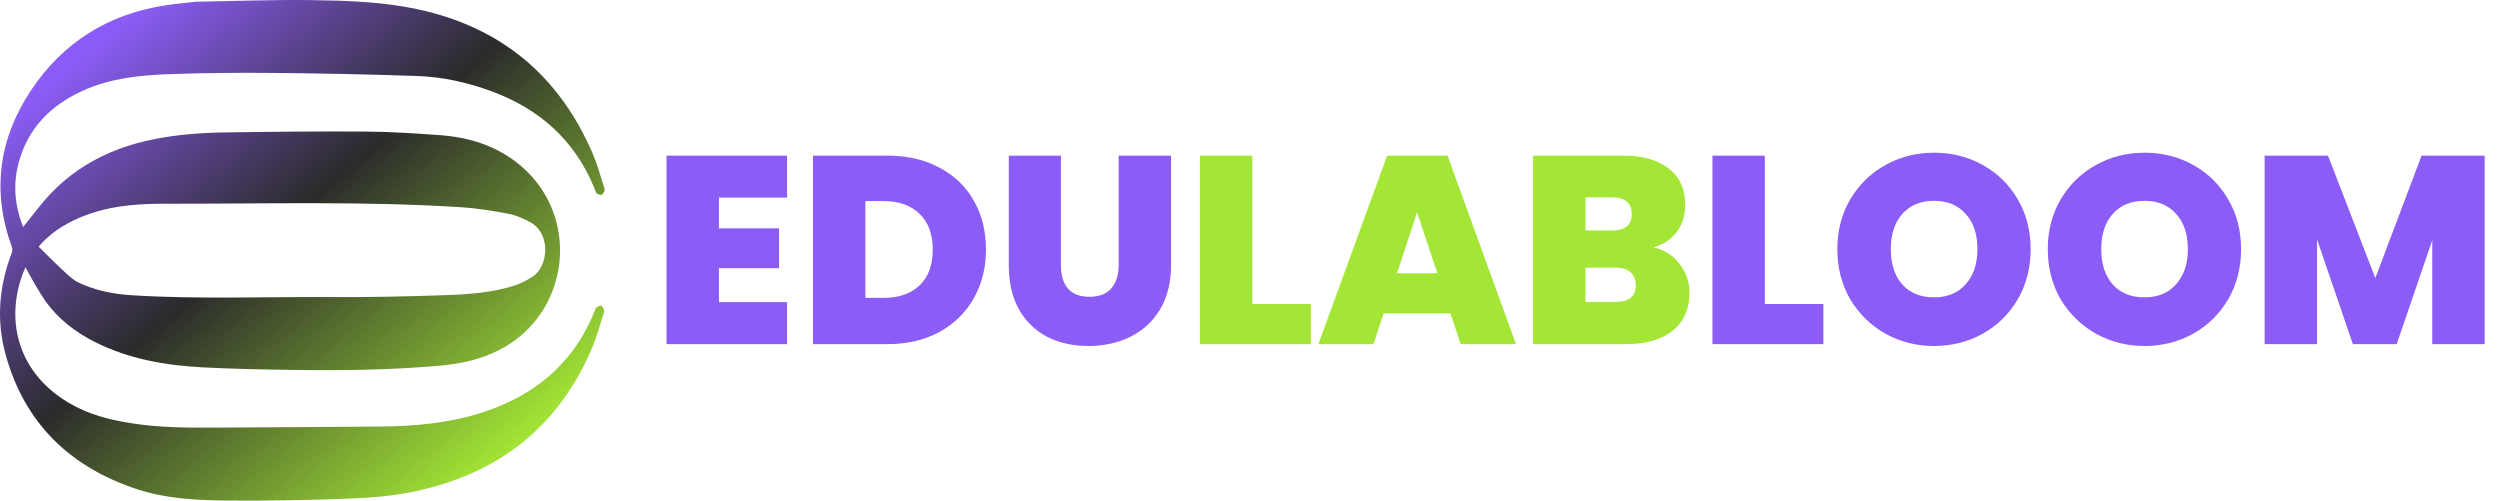
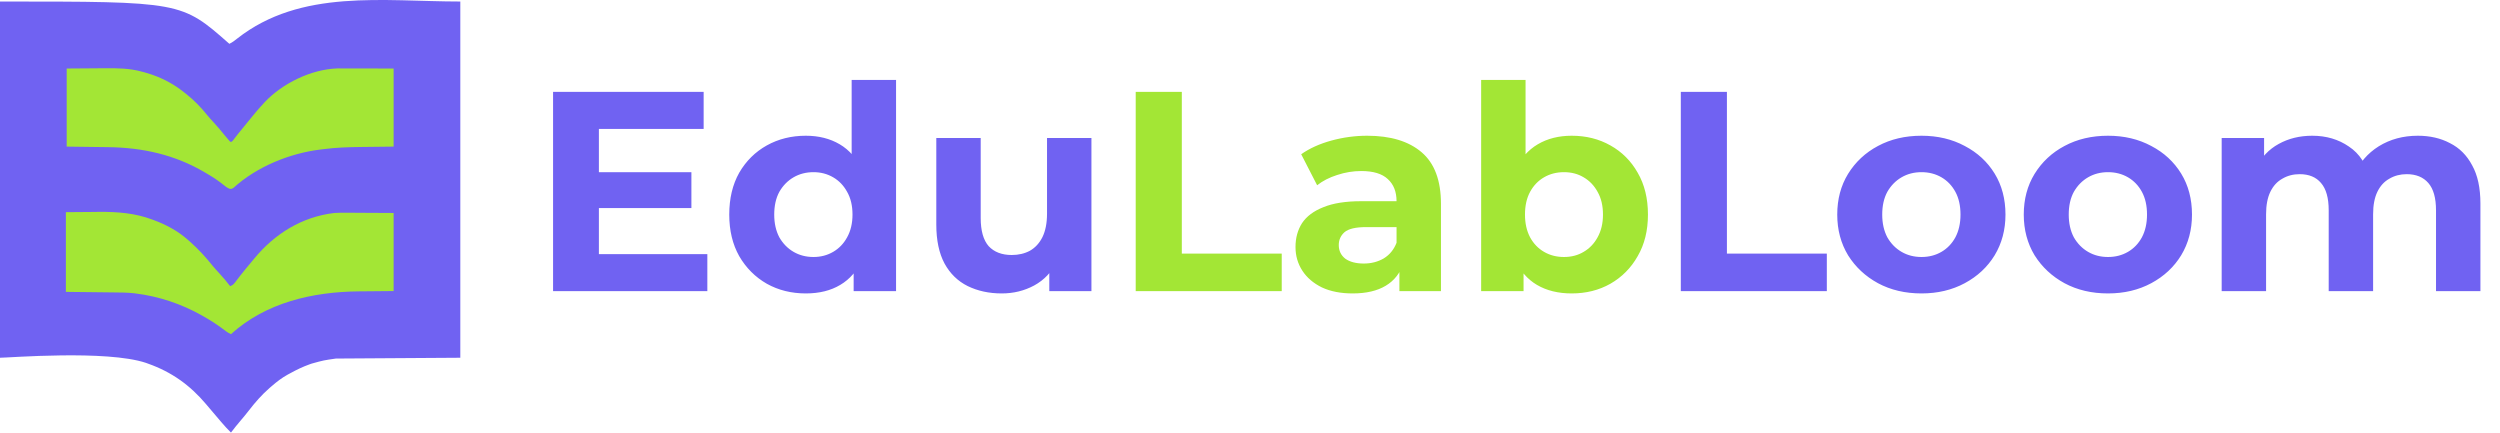
- <svg xmlns="http://www.w3.org/2000/svg" width="2665" height="534" viewBox="0 0 2665 534" fill="none">
-   <path d="M208.966 1.828C250.559 1.166 291.702 -0.471 332.813 0.131C370.237 0.679 407.84 1.892 444.652 9.731C533.5 28.652 595.877 80.226 631.764 163.601C636.653 174.959 639.829 187.057 643.717 198.84C644.23 200.395 644.796 202.268 644.372 203.71C643.888 205.355 641.161 207.916 641.161 207.916C641.161 207.916 637.313 207.319 636.134 206.132C634.835 204.824 634.422 202.618 633.674 200.783C612.671 149.242 574.728 115.759 523.019 96.937C497.869 87.783 471.847 81.99 445.218 81.044C393.284 79.2 341.308 78.214 289.342 77.727C252.534 77.383 215.687 77.75 178.904 79.091C147.803 80.225 116.833 83.709 87.97 96.83C53.801 112.363 29.524 136.933 19.752 173.966C13.797 196.533 15.728 218.833 24.079 240.591C24.368 241.346 24.808 242.043 24.737 241.903C34.099 230.412 42.928 218.103 53.241 207.197C83.114 175.606 120.299 157.343 162.659 148.679C187.908 143.515 213.438 141.558 239.061 141.177C289.209 140.432 339.371 139.916 389.521 140.245C415.642 140.416 441.781 142.138 467.854 143.972C500.385 146.259 530.508 155.506 555.8 177.285C619.791 232.389 607.314 334.802 532.066 373.144C512.275 383.228 491.172 387.812 469.365 389.762C417.038 394.439 364.57 395.069 312.088 394.323C280.108 393.869 248.105 393.276 216.172 391.61C176.611 389.546 137.909 382.826 101.959 364.958C80.642 354.363 62.132 340.237 48.211 320.643C38.762 307.343 3.569 247.115 12.723 236.496C23.951 243.491 70.205 294.379 81.8 300.232C100.102 309.47 120.13 313.456 140.448 314.728C211.532 319.177 282.71 316.238 353.844 316.669C394.319 316.915 434.825 316.051 475.279 314.614C500.675 313.712 526.194 311.897 550.573 303.654C556.605 301.614 562.328 298.297 567.739 294.854C584.695 284.069 587.728 248.739 564.937 236.689C557.829 232.931 550.161 229.455 542.346 227.969C525.882 224.838 509.221 222.047 492.521 220.976C387.49 214.24 282.312 217.331 177.188 217.174C150.739 217.135 124.175 218.591 98.756 226.869C61.148 239.117 32.426 261.468 21.167 301.099C5.362 356.733 28.989 407.514 81.927 434.092C101.664 444.002 122.773 448.712 144.371 451.803C171.983 455.755 199.782 456.041 227.607 455.848C286.763 455.438 345.92 455.229 405.075 454.698C440.791 454.377 476.228 451.414 510.598 440.794C548.249 429.159 581.202 410.158 606.351 379.08C618.055 364.618 627.047 348.594 633.957 331.362C634.202 330.75 634.393 330.115 634.632 329.499C635.759 326.592 640.975 325.599 640.975 325.599C640.975 325.599 644.915 329.519 643.966 332.482C639.98 344.937 636.676 357.692 631.637 369.715C595.363 456.252 529.455 506.497 438.499 524.572C416.409 528.962 393.606 530.763 371.051 531.593C328.282 533.166 285.45 533.93 242.656 533.588C210.209 533.329 177.416 531.76 146.362 521.567C74.839 498.091 25.999 451.207 5.876 377.605C-4.033 341.36 -1.127 305.11 12.463 269.876C13.205 267.952 13.414 265.309 12.723 263.421C-8.962 204.153 -1.463 148.042 33.153 96.136C67.186 45.102 115.447 14.966 176.318 5.675C186.992 4.046 197.771 3.094 208.966 1.828Z" fill="url(#paint0_linear_1827_77)" />
-   <path d="M766.365 210.654V243.429H830.49V285.894H766.365V322.089H839.04V366.834H710.505V165.909H839.04V210.654H766.365ZM946.158 165.909C967.248 165.909 985.678 170.184 1001.45 178.734C1017.41 187.094 1029.66 198.874 1038.21 214.074C1046.76 229.274 1051.04 246.659 1051.04 266.229C1051.04 285.609 1046.67 302.899 1037.93 318.099C1029.38 333.299 1017.12 345.269 1001.16 354.009C985.393 362.559 967.058 366.834 946.158 366.834H866.643V165.909H946.158ZM941.883 317.529C958.223 317.529 971.048 313.064 980.358 304.134C989.668 295.204 994.323 282.569 994.323 266.229C994.323 249.699 989.668 236.969 980.358 228.039C971.048 218.919 958.223 214.359 941.883 214.359H922.503V317.529H941.883ZM1130.94 165.909V282.474C1130.94 293.304 1133.41 301.664 1138.35 307.554C1143.48 313.444 1151.17 316.389 1161.43 316.389C1171.69 316.389 1179.39 313.444 1184.52 307.554C1189.84 301.474 1192.5 293.114 1192.5 282.474V165.909H1248.36V282.474C1248.36 300.904 1244.46 316.674 1236.67 329.784C1228.88 342.704 1218.24 352.489 1204.75 359.139C1191.45 365.599 1176.63 368.829 1160.29 368.829C1143.95 368.829 1129.32 365.599 1116.4 359.139C1103.67 352.489 1093.6 342.704 1086.19 329.784C1078.97 316.864 1075.36 301.094 1075.36 282.474V165.909H1130.94ZM1881.32 324.084H1943.73V366.834H1825.46V165.909H1881.32V324.084ZM2061.78 368.829C2042.97 368.829 2025.68 364.459 2009.91 355.719C1994.14 346.789 1981.6 334.534 1972.29 318.954C1963.17 303.184 1958.61 285.419 1958.61 265.659C1958.61 245.899 1963.17 228.229 1972.29 212.649C1981.6 196.879 1994.14 184.624 2009.91 175.884C2025.68 167.144 2042.97 162.774 2061.78 162.774C2080.78 162.774 2098.07 167.144 2113.65 175.884C2129.42 184.624 2141.87 196.879 2150.99 212.649C2160.11 228.229 2164.67 245.899 2164.67 265.659C2164.67 285.419 2160.11 303.184 2150.99 318.954C2141.87 334.534 2129.42 346.789 2113.65 355.719C2097.88 364.459 2080.59 368.829 2061.78 368.829ZM2061.78 316.959C2076.03 316.959 2087.24 312.304 2095.41 302.994C2103.77 293.684 2107.95 281.239 2107.95 265.659C2107.95 249.699 2103.77 237.159 2095.41 228.039C2087.24 218.729 2076.03 214.074 2061.78 214.074C2047.34 214.074 2036.04 218.729 2027.87 228.039C2019.7 237.159 2015.61 249.699 2015.61 265.659C2015.61 281.429 2019.7 293.969 2027.87 303.279C2036.04 312.399 2047.34 316.959 2061.78 316.959ZM2286.11 368.829C2267.3 368.829 2250.01 364.459 2234.24 355.719C2218.47 346.789 2205.93 334.534 2196.62 318.954C2187.5 303.184 2182.94 285.419 2182.94 265.659C2182.94 245.899 2187.5 228.229 2196.62 212.649C2205.93 196.879 2218.47 184.624 2234.24 175.884C2250.01 167.144 2267.3 162.774 2286.11 162.774C2305.11 162.774 2322.4 167.144 2337.98 175.884C2353.75 184.624 2366.19 196.879 2375.31 212.649C2384.43 228.229 2388.99 245.899 2388.99 265.659C2388.99 285.419 2384.43 303.184 2375.31 318.954C2366.19 334.534 2353.75 346.789 2337.98 355.719C2322.21 364.459 2304.92 368.829 2286.11 368.829ZM2286.11 316.959C2300.36 316.959 2311.57 312.304 2319.74 302.994C2328.1 293.684 2332.28 281.239 2332.28 265.659C2332.28 249.699 2328.1 237.159 2319.74 228.039C2311.57 218.729 2300.36 214.074 2286.11 214.074C2271.67 214.074 2260.36 218.729 2252.19 228.039C2244.02 237.159 2239.94 249.699 2239.94 265.659C2239.94 281.429 2244.02 293.969 2252.19 303.279C2260.36 312.399 2271.67 316.959 2286.11 316.959ZM2648.66 165.909V366.834H2592.8V255.969L2554.89 366.834H2508.15L2469.96 255.114V366.834H2414.1V165.909H2481.65L2532.09 296.439L2581.4 165.909H2648.66Z" fill="#8B5CF6" />
-   <path d="M1334.97 324.084H1397.39V366.834H1279.11V165.909H1334.97V324.084ZM1546.22 334.059H1474.97L1464.14 366.834H1405.43L1478.67 165.909H1543.08L1616.04 366.834H1557.05L1546.22 334.059ZM1532.25 291.309L1510.59 226.329L1489.22 291.309H1532.25ZM1762.5 263.664C1774.28 266.324 1783.59 272.214 1790.43 281.334C1797.46 290.264 1800.98 300.524 1800.98 312.114C1800.98 329.214 1795.09 342.609 1783.31 352.299C1771.53 361.989 1755 366.834 1733.72 366.834H1634.25V165.909H1730.58C1751.1 165.909 1767.16 170.469 1778.75 179.589C1790.53 188.709 1796.42 201.534 1796.42 218.064C1796.42 229.844 1793.28 239.724 1787.01 247.704C1780.93 255.494 1772.76 260.814 1762.5 263.664ZM1690.11 245.709H1718.33C1732.39 245.709 1739.42 239.914 1739.42 228.324C1739.42 216.354 1732.39 210.369 1718.33 210.369H1690.11V245.709ZM1722.6 321.804C1736.66 321.804 1743.69 315.914 1743.69 304.134C1743.69 298.054 1741.79 293.399 1737.99 290.169C1734.38 286.939 1729.16 285.324 1722.32 285.324H1690.11V321.804H1722.6Z" fill="#A3E635" />
-   <defs>
-     <linearGradient id="paint0_linear_1827_77" x1="117" y1="36.496" x2="512.5" y2="509.996" gradientUnits="userSpaceOnUse">
-       <stop stop-color="#8B5CF6" />
-       <stop offset="0.44" stop-color="#2B2B2B" />
-       <stop offset="1" stop-color="#A3E635" />
-     </linearGradient>
-   </defs>
+ <svg xmlns="http://www.w3.org/2000/svg" width="3074" height="532" viewBox="0 0 3074 532" fill="none">
+   <path d="M732.2 211.7H850.15V255.8H732.2V211.7ZM736.4 312.5H869.75V358H680.05V113H865.2V158.5H736.4V312.5ZM990.839 360.8C973.106 360.8 957.122 356.833 942.889 348.9C928.656 340.733 917.339 329.417 908.939 314.95C900.772 300.483 896.689 283.45 896.689 263.85C896.689 244.017 900.772 226.867 908.939 212.4C917.339 197.933 928.656 186.733 942.889 178.8C957.122 170.867 973.106 166.9 990.839 166.9C1006.71 166.9 1020.59 170.4 1032.49 177.4C1044.39 184.4 1053.61 195.017 1060.14 209.25C1066.67 223.483 1069.94 241.683 1069.94 263.85C1069.94 285.783 1066.79 303.983 1060.49 318.45C1054.19 332.683 1045.09 343.3 1033.19 350.3C1021.52 357.3 1007.41 360.8 990.839 360.8ZM1000.29 316C1009.16 316 1017.21 313.9 1024.44 309.7C1031.67 305.5 1037.39 299.55 1041.59 291.85C1046.02 283.917 1048.24 274.583 1048.24 263.85C1048.24 252.883 1046.02 243.55 1041.59 235.85C1037.39 228.15 1031.67 222.2 1024.44 218C1017.21 213.8 1009.16 211.7 1000.29 211.7C991.189 211.7 983.022 213.8 975.789 218C968.556 222.2 962.722 228.15 958.289 235.85C954.089 243.55 951.989 252.883 951.989 263.85C951.989 274.583 954.089 283.917 958.289 291.85C962.722 299.55 968.556 305.5 975.789 309.7C983.022 313.9 991.189 316 1000.29 316ZM1049.64 358V319.5L1050.69 263.5L1047.19 207.85V98.3H1101.79V358H1049.64ZM1231.77 360.8C1216.14 360.8 1202.14 357.767 1189.77 351.7C1177.64 345.633 1168.19 336.417 1161.42 324.05C1154.66 311.45 1151.27 295.467 1151.27 276.1V169.7H1205.87V268.05C1205.87 283.683 1209.14 295.233 1215.67 302.7C1222.44 309.933 1231.89 313.55 1244.02 313.55C1252.42 313.55 1259.89 311.8 1266.42 308.3C1272.96 304.567 1278.09 298.967 1281.82 291.5C1285.56 283.8 1287.42 274.233 1287.42 262.8V169.7H1342.02V358H1290.22V306.2L1299.67 321.25C1293.37 334.317 1284.04 344.233 1271.67 351C1259.54 357.533 1246.24 360.8 1231.77 360.8ZM2066.72 358V113H2123.42V311.8H2246.27V358H2066.72ZM2362.68 360.8C2342.61 360.8 2324.76 356.6 2309.13 348.2C2293.73 339.8 2281.48 328.367 2272.38 313.9C2263.51 299.2 2259.08 282.517 2259.08 263.85C2259.08 244.95 2263.51 228.267 2272.38 213.8C2281.48 199.1 2293.73 187.667 2309.13 179.5C2324.76 171.1 2342.61 166.9 2362.68 166.9C2382.51 166.9 2400.24 171.1 2415.88 179.5C2431.51 187.667 2443.76 198.983 2452.63 213.45C2461.49 227.917 2465.93 244.717 2465.93 263.85C2465.93 282.517 2461.49 299.2 2452.63 313.9C2443.76 328.367 2431.51 339.8 2415.88 348.2C2400.24 356.6 2382.51 360.8 2362.68 360.8ZM2362.68 316C2371.78 316 2379.94 313.9 2387.18 309.7C2394.41 305.5 2400.13 299.55 2404.33 291.85C2408.53 283.917 2410.63 274.583 2410.63 263.85C2410.63 252.883 2408.53 243.55 2404.33 235.85C2400.13 228.15 2394.41 222.2 2387.18 218C2379.94 213.8 2371.78 211.7 2362.68 211.7C2353.58 211.7 2345.41 213.8 2338.18 218C2330.94 222.2 2325.11 228.15 2320.68 235.85C2316.48 243.55 2314.38 252.883 2314.38 263.85C2314.38 274.583 2316.48 283.917 2320.68 291.85C2325.11 299.55 2330.94 305.5 2338.18 309.7C2345.41 313.9 2353.58 316 2362.68 316ZM2592.02 360.8C2571.95 360.8 2554.1 356.6 2538.47 348.2C2523.07 339.8 2510.82 328.367 2501.72 313.9C2492.85 299.2 2488.42 282.517 2488.42 263.85C2488.42 244.95 2492.85 228.267 2501.72 213.8C2510.82 199.1 2523.07 187.667 2538.47 179.5C2554.1 171.1 2571.95 166.9 2592.02 166.9C2611.85 166.9 2629.59 171.1 2645.22 179.5C2660.85 187.667 2673.1 198.983 2681.97 213.45C2690.84 227.917 2695.27 244.717 2695.27 263.85C2695.27 282.517 2690.84 299.2 2681.97 313.9C2673.1 328.367 2660.85 339.8 2645.22 348.2C2629.59 356.6 2611.85 360.8 2592.02 360.8ZM2592.02 316C2601.12 316 2609.29 313.9 2616.52 309.7C2623.75 305.5 2629.47 299.55 2633.67 291.85C2637.87 283.917 2639.97 274.583 2639.97 263.85C2639.97 252.883 2637.87 243.55 2633.67 235.85C2629.47 228.15 2623.75 222.2 2616.52 218C2609.29 213.8 2601.12 211.7 2592.02 211.7C2582.92 211.7 2574.75 213.8 2567.52 218C2560.29 222.2 2554.45 228.15 2550.02 235.85C2545.82 243.55 2543.72 252.883 2543.72 263.85C2543.72 274.583 2545.82 283.917 2550.02 291.85C2554.45 299.55 2560.29 305.5 2567.52 309.7C2574.75 313.9 2582.92 316 2592.02 316ZM2972.92 166.9C2987.85 166.9 3001.03 169.933 3012.47 176C3024.13 181.833 3033.23 190.933 3039.77 203.3C3046.53 215.433 3049.92 231.067 3049.92 250.2V358H2995.32V258.6C2995.32 243.433 2992.17 232.233 2985.87 225C2979.57 217.767 2970.7 214.15 2959.27 214.15C2951.33 214.15 2944.22 216.017 2937.92 219.75C2931.62 223.25 2926.72 228.617 2923.22 235.85C2919.72 243.083 2917.97 252.3 2917.97 263.5V358H2863.37V258.6C2863.37 243.433 2860.22 232.233 2853.92 225C2847.85 217.767 2839.1 214.15 2827.67 214.15C2819.73 214.15 2812.62 216.017 2806.32 219.75C2800.02 223.25 2795.12 228.617 2791.62 235.85C2788.12 243.083 2786.37 252.3 2786.37 263.5V358H2731.77V169.7H2783.92V221.15L2774.12 206.1C2780.65 193.267 2789.87 183.583 2801.77 177.05C2813.9 170.283 2827.67 166.9 2843.07 166.9C2860.33 166.9 2875.38 171.333 2888.22 180.2C2901.28 188.833 2909.92 202.133 2914.12 220.1L2894.87 214.85C2901.17 200.15 2911.2 188.483 2924.97 179.85C2938.97 171.217 2954.95 166.9 2972.92 166.9Z" fill="#7062F2" />
+   <path d="M1396.46 358V113H1453.16V311.8H1576.01V358H1396.46ZM1720.7 358V321.25L1717.2 313.2V247.4C1717.2 235.733 1713.59 226.633 1706.35 220.1C1699.35 213.567 1688.5 210.3 1673.8 210.3C1663.77 210.3 1653.85 211.933 1644.05 215.2C1634.49 218.233 1626.32 222.433 1619.55 227.8L1599.95 189.65C1610.22 182.417 1622.59 176.817 1637.05 172.85C1651.52 168.883 1666.22 166.9 1681.15 166.9C1709.85 166.9 1732.14 173.667 1748 187.2C1763.87 200.733 1771.8 221.85 1771.8 250.55V358H1720.7ZM1663.3 360.8C1648.6 360.8 1636 358.35 1625.5 353.45C1615 348.317 1606.95 341.433 1601.35 332.8C1595.75 324.167 1592.95 314.483 1592.95 303.75C1592.95 292.55 1595.64 282.75 1601 274.35C1606.6 265.95 1615.35 259.417 1627.25 254.75C1639.15 249.85 1654.67 247.4 1673.8 247.4H1723.85V279.25H1679.75C1666.92 279.25 1658.05 281.35 1653.15 285.55C1648.49 289.75 1646.15 295 1646.15 301.3C1646.15 308.3 1648.84 313.9 1654.2 318.1C1659.8 322.067 1667.39 324.05 1676.95 324.05C1686.05 324.05 1694.22 321.95 1701.45 317.75C1708.69 313.317 1713.94 306.9 1717.2 298.5L1725.6 323.7C1721.64 335.833 1714.4 345.05 1703.9 351.35C1693.4 357.65 1679.87 360.8 1663.3 360.8ZM1932.52 360.8C1915.95 360.8 1901.72 357.3 1889.82 350.3C1877.92 343.3 1868.82 332.683 1862.52 318.45C1856.22 303.983 1853.07 285.783 1853.07 263.85C1853.07 241.683 1856.34 223.483 1862.87 209.25C1869.64 195.017 1878.97 184.4 1890.87 177.4C1902.77 170.4 1916.65 166.9 1932.52 166.9C1950.25 166.9 1966.12 170.867 1980.12 178.8C1994.35 186.733 2005.55 197.933 2013.72 212.4C2022.12 226.867 2026.32 244.017 2026.32 263.85C2026.32 283.45 2022.12 300.483 2013.72 314.95C2005.55 329.417 1994.35 340.733 1980.12 348.9C1966.12 356.833 1950.25 360.8 1932.52 360.8ZM1821.22 358V98.3H1875.82V207.85L1872.32 263.5L1873.37 319.5V358H1821.22ZM1923.07 316C1932.17 316 1940.22 313.9 1947.22 309.7C1954.45 305.5 1960.17 299.55 1964.37 291.85C1968.8 283.917 1971.02 274.583 1971.02 263.85C1971.02 252.883 1968.8 243.55 1964.37 235.85C1960.17 228.15 1954.45 222.2 1947.22 218C1940.22 213.8 1932.17 211.7 1923.07 211.7C1913.97 211.7 1905.8 213.8 1898.57 218C1891.34 222.2 1885.62 228.15 1881.42 235.85C1877.22 243.55 1875.12 252.883 1875.12 263.85C1875.12 274.583 1877.22 283.917 1881.42 291.85C1885.62 299.55 1891.34 305.5 1898.57 309.7C1905.8 313.9 1913.97 316 1923.07 316Z" fill="#A3E635" />
+   <path d="M0 1.879C223.062 1.879 223.062 1.879 282 53.879C285.641 52.145 288.48 49.981 291.625 47.442C370.013 -14.154 471.5 1.879 566 1.879C566 146.419 566 290.959 566 439.879C515.51 440.209 465.02 440.539 413 440.879C397.793 443.059 397.793 443.059 383.312 447.067C382.444 447.367 381.576 447.666 380.682 447.975C372.415 450.921 364.678 454.653 357 458.879C355.922 459.456 354.845 460.032 353.734 460.625C346.486 464.649 340.24 469.44 334 474.879C333.167 475.59 332.335 476.3 331.477 477.032C321.968 485.325 313.826 494.624 306.134 504.586C302.942 508.714 299.642 512.727 296.25 516.692C292.015 521.642 287.933 526.685 284 531.879C280.072 528.052 276.448 524.038 272.875 519.879C272.307 519.221 271.738 518.562 271.153 517.883C266.657 512.665 262.206 507.411 257.762 502.149C256.841 501.059 255.921 499.969 255 498.879C254.243 497.983 254.243 497.983 253.471 497.068C233.51 473.46 210.97 457.327 181.688 447.004C180.944 446.73 180.201 446.456 179.435 446.173C130.928 430.016 10.151 439.947 0 439.879C0 295.339 0 150.799 0 1.879Z" fill="#7062F2" />
+   <path d="M81 260.88C91.395 260.797 101.79 260.715 112.5 260.63C115.727 260.593 118.954 260.557 122.279 260.519C144.554 260.374 165.939 262.025 187 269.88C187.675 270.126 188.351 270.371 189.047 270.625C204.357 276.274 218.744 284.012 231 294.88C231.94 295.699 232.879 296.519 233.848 297.364C244.09 306.439 253.162 316.464 261.719 327.13C264.237 330.165 266.875 333.057 269.562 335.942C274.316 341.047 278.737 346.359 283 351.88C286.932 350.569 288.416 348.074 290.812 344.88C291.796 343.598 292.782 342.318 293.77 341.04C294.292 340.362 294.815 339.684 295.354 338.986C299.885 333.188 304.622 327.552 309.326 321.894C310.397 320.605 311.467 319.314 312.533 318.021C337.752 287.457 371.154 266.63 411 261.88C416.87 261.441 422.747 261.524 428.629 261.587C430.061 261.591 431.493 261.594 432.926 261.596C438.138 261.611 443.35 261.653 448.562 261.692C460.257 261.754 471.951 261.816 484 261.88C484 293.56 484 325.24 484 357.88C451.125 358.192 451.125 358.192 440.926 358.268C384.484 358.854 327.046 371.933 284 410.88C279.974 409.131 276.661 406.449 273.188 403.817C265.744 398.285 258.082 393.418 250 388.88C248.925 388.271 248.925 388.271 247.829 387.649C222.98 373.683 195.324 364.401 167 360.88C166.352 360.795 165.705 360.71 165.037 360.622C156.515 359.631 147.965 359.651 139.398 359.563C137.899 359.545 136.401 359.526 134.902 359.507C129.393 359.439 123.884 359.378 118.375 359.317C106.041 359.173 93.707 359.028 81 358.88C81 326.54 81 294.2 81 260.88Z" fill="#A3E635" />
+   <path d="M82 84.26C93.632 84.177 105.265 84.095 117.25 84.01C120.879 83.973 124.508 83.937 128.247 83.899C144.248 83.805 159.476 83.856 175 88.26C176.045 88.532 177.089 88.804 178.166 89.084C180.668 89.772 183.109 90.54 185.562 91.385C186.418 91.675 187.273 91.966 188.154 92.266C201.851 97.132 214.668 104.151 226 113.26C226.897 113.956 227.794 114.652 228.719 115.369C238.471 123.094 246.944 131.722 254.688 141.443C257.189 144.489 259.814 147.377 262.5 150.26C267.587 155.728 272.314 161.443 277 167.26C278.949 169.661 280.916 171.972 283 174.26C283.66 174.26 284.32 174.26 285 174.26C286.736 172.388 286.736 172.388 288.562 169.947C289.282 169.025 290.001 168.104 290.742 167.154C291.487 166.199 292.232 165.244 293 164.26C294.39 162.547 295.786 160.838 297.188 159.135C299.855 155.887 302.51 152.631 305.145 149.357C311.232 141.802 317.357 134.34 324 127.26C324.799 126.382 324.799 126.382 325.613 125.486C347.473 102.379 382.822 85.167 414.733 84.139C416.652 84.143 416.652 84.143 418.609 84.146C419.334 84.146 420.058 84.146 420.805 84.146C423.12 84.147 425.435 84.154 427.75 84.162C429.191 84.163 430.633 84.165 432.074 84.165C437.383 84.17 442.691 84.184 448 84.197C459.88 84.218 471.76 84.238 484 84.26C484 115.94 484 147.62 484 180.26C452.75 180.635 452.75 180.635 443.019 180.738C428.256 180.924 413.658 181.369 399 183.26C397.313 183.463 395.625 183.666 393.938 183.869C356.019 188.531 315.517 205.045 287.043 231.029C285 232.26 285 232.26 282.613 232.244C279.239 230.973 276.743 228.969 274 226.697C268.201 222.081 262.235 218.038 255.813 214.313C254.559 213.584 253.308 212.847 252.062 212.104C215.398 190.303 175.307 181.447 132.977 180.943C131.022 180.915 131.022 180.915 129.028 180.887C124.227 180.819 119.426 180.759 114.625 180.697C103.859 180.553 93.093 180.408 82 180.26C82 148.58 82 116.9 82 84.26Z" fill="#A3E635" />
</svg>
